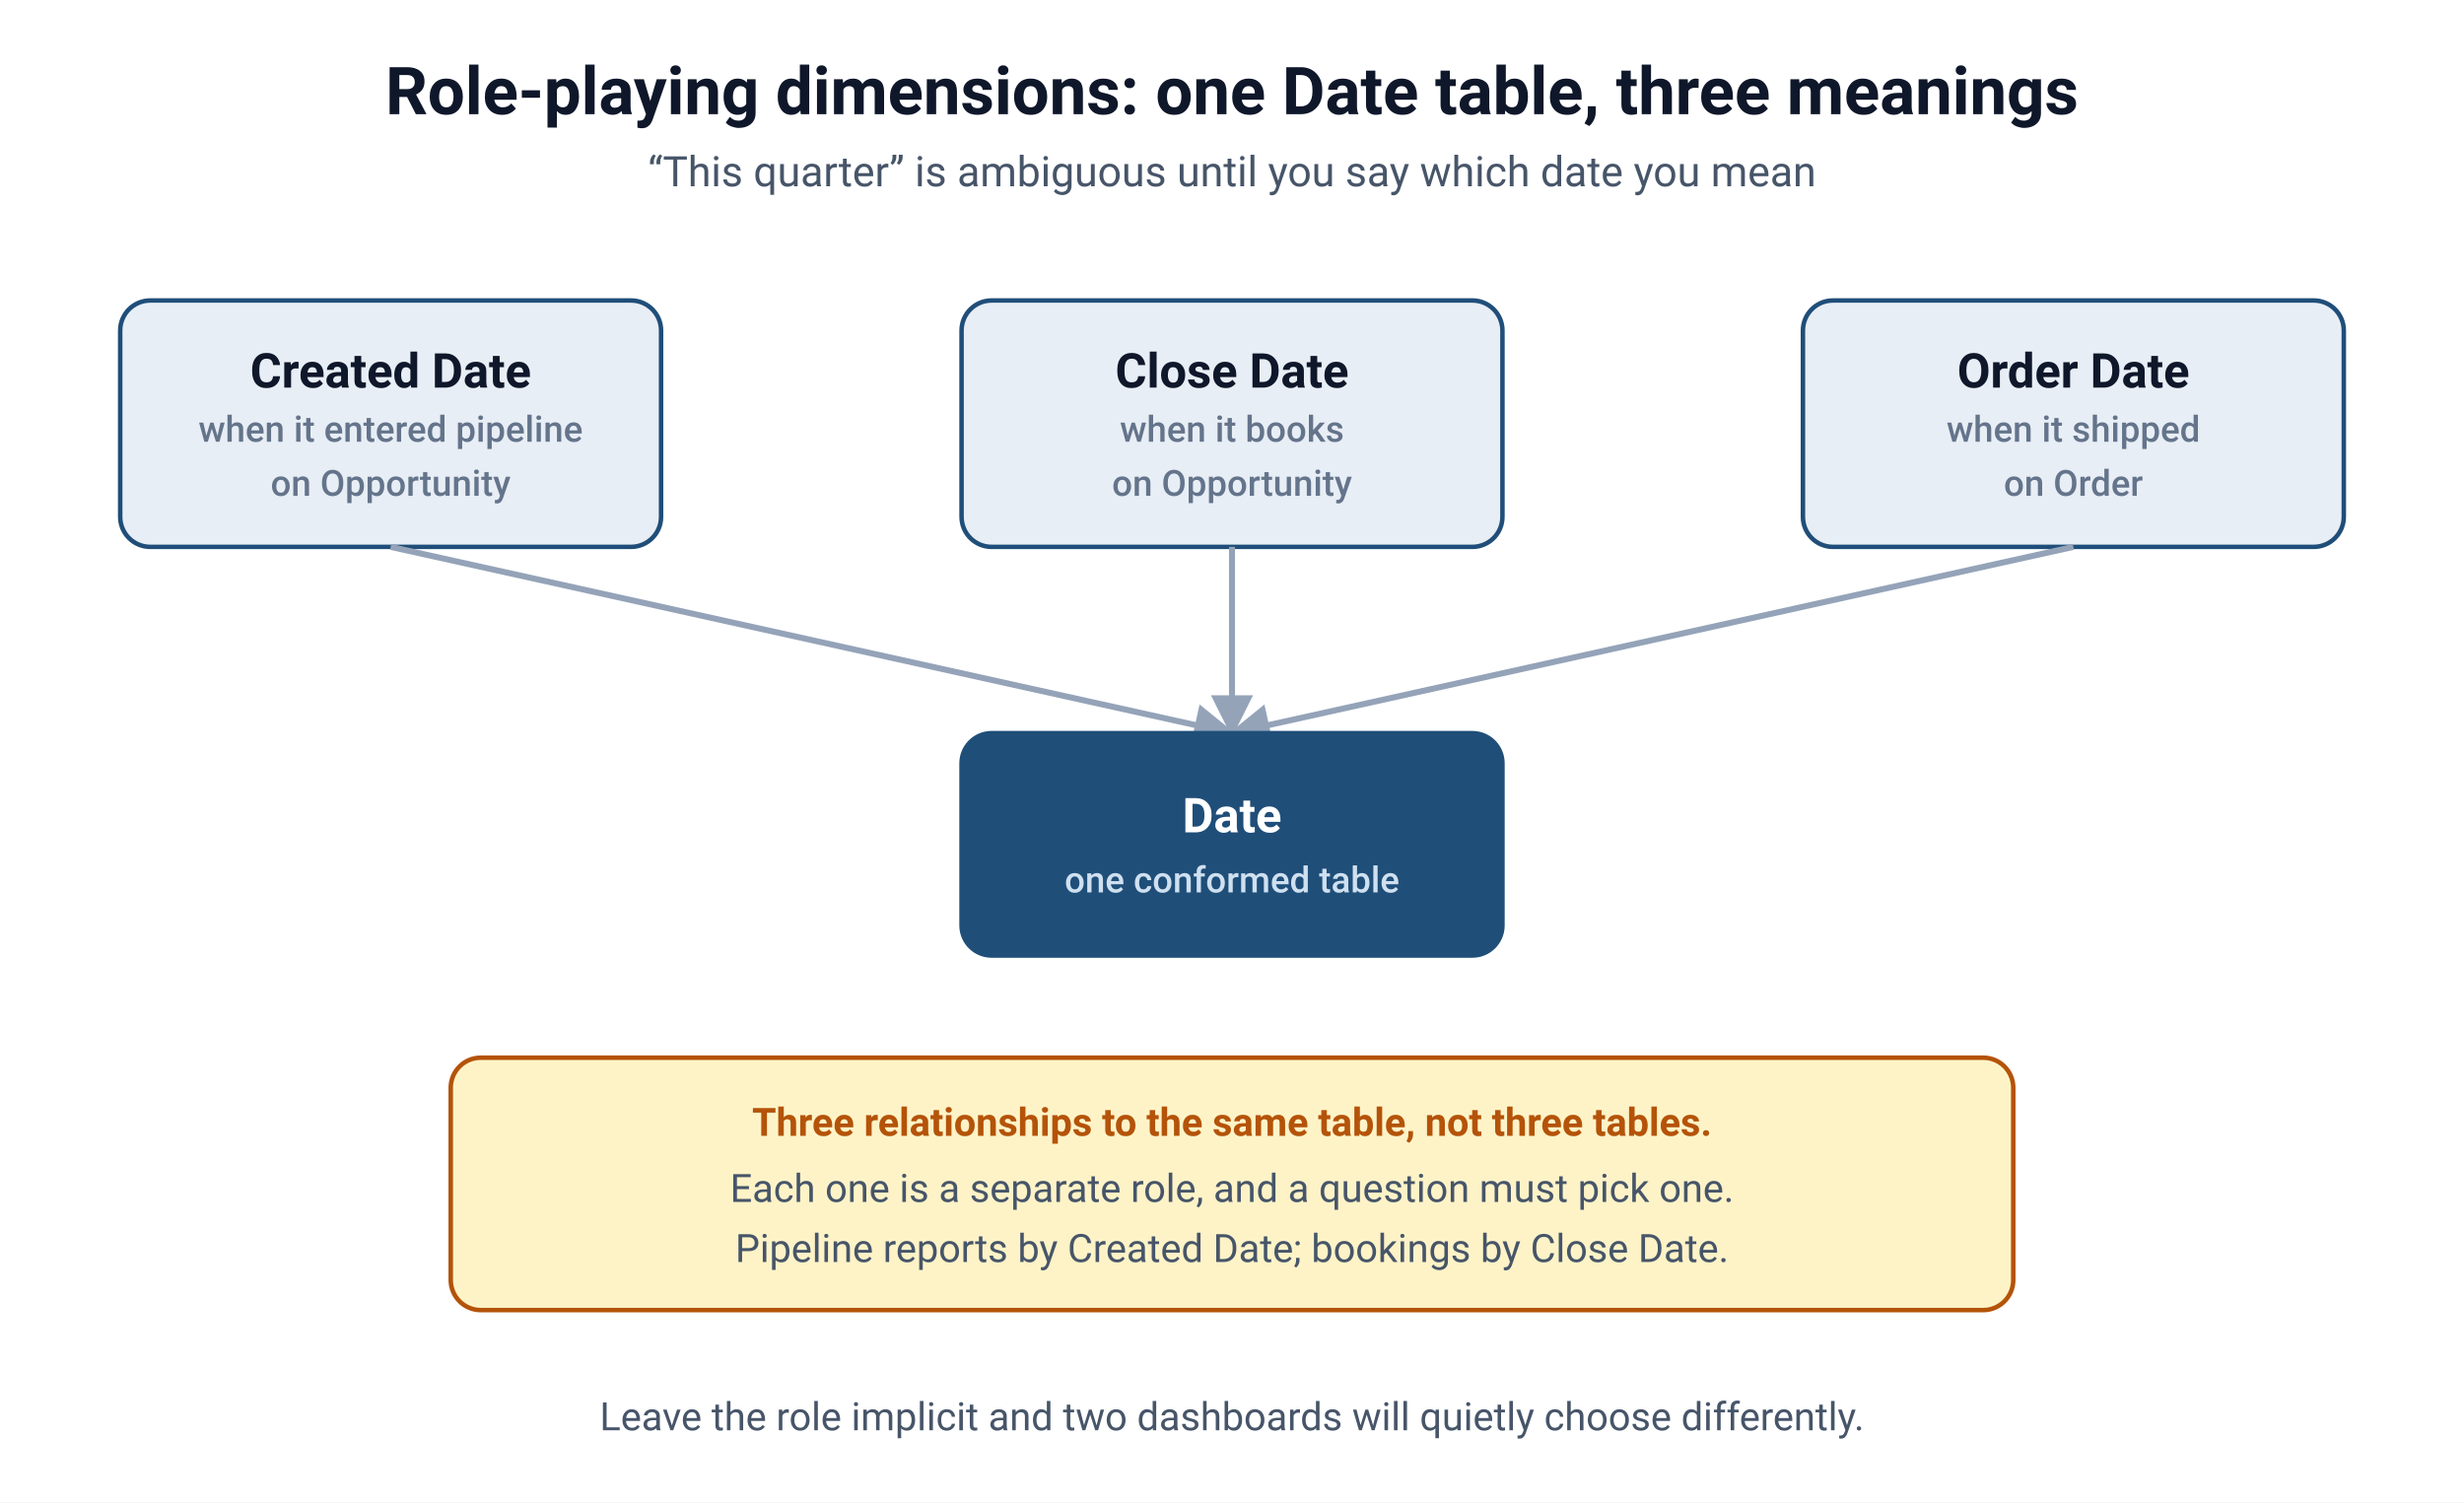
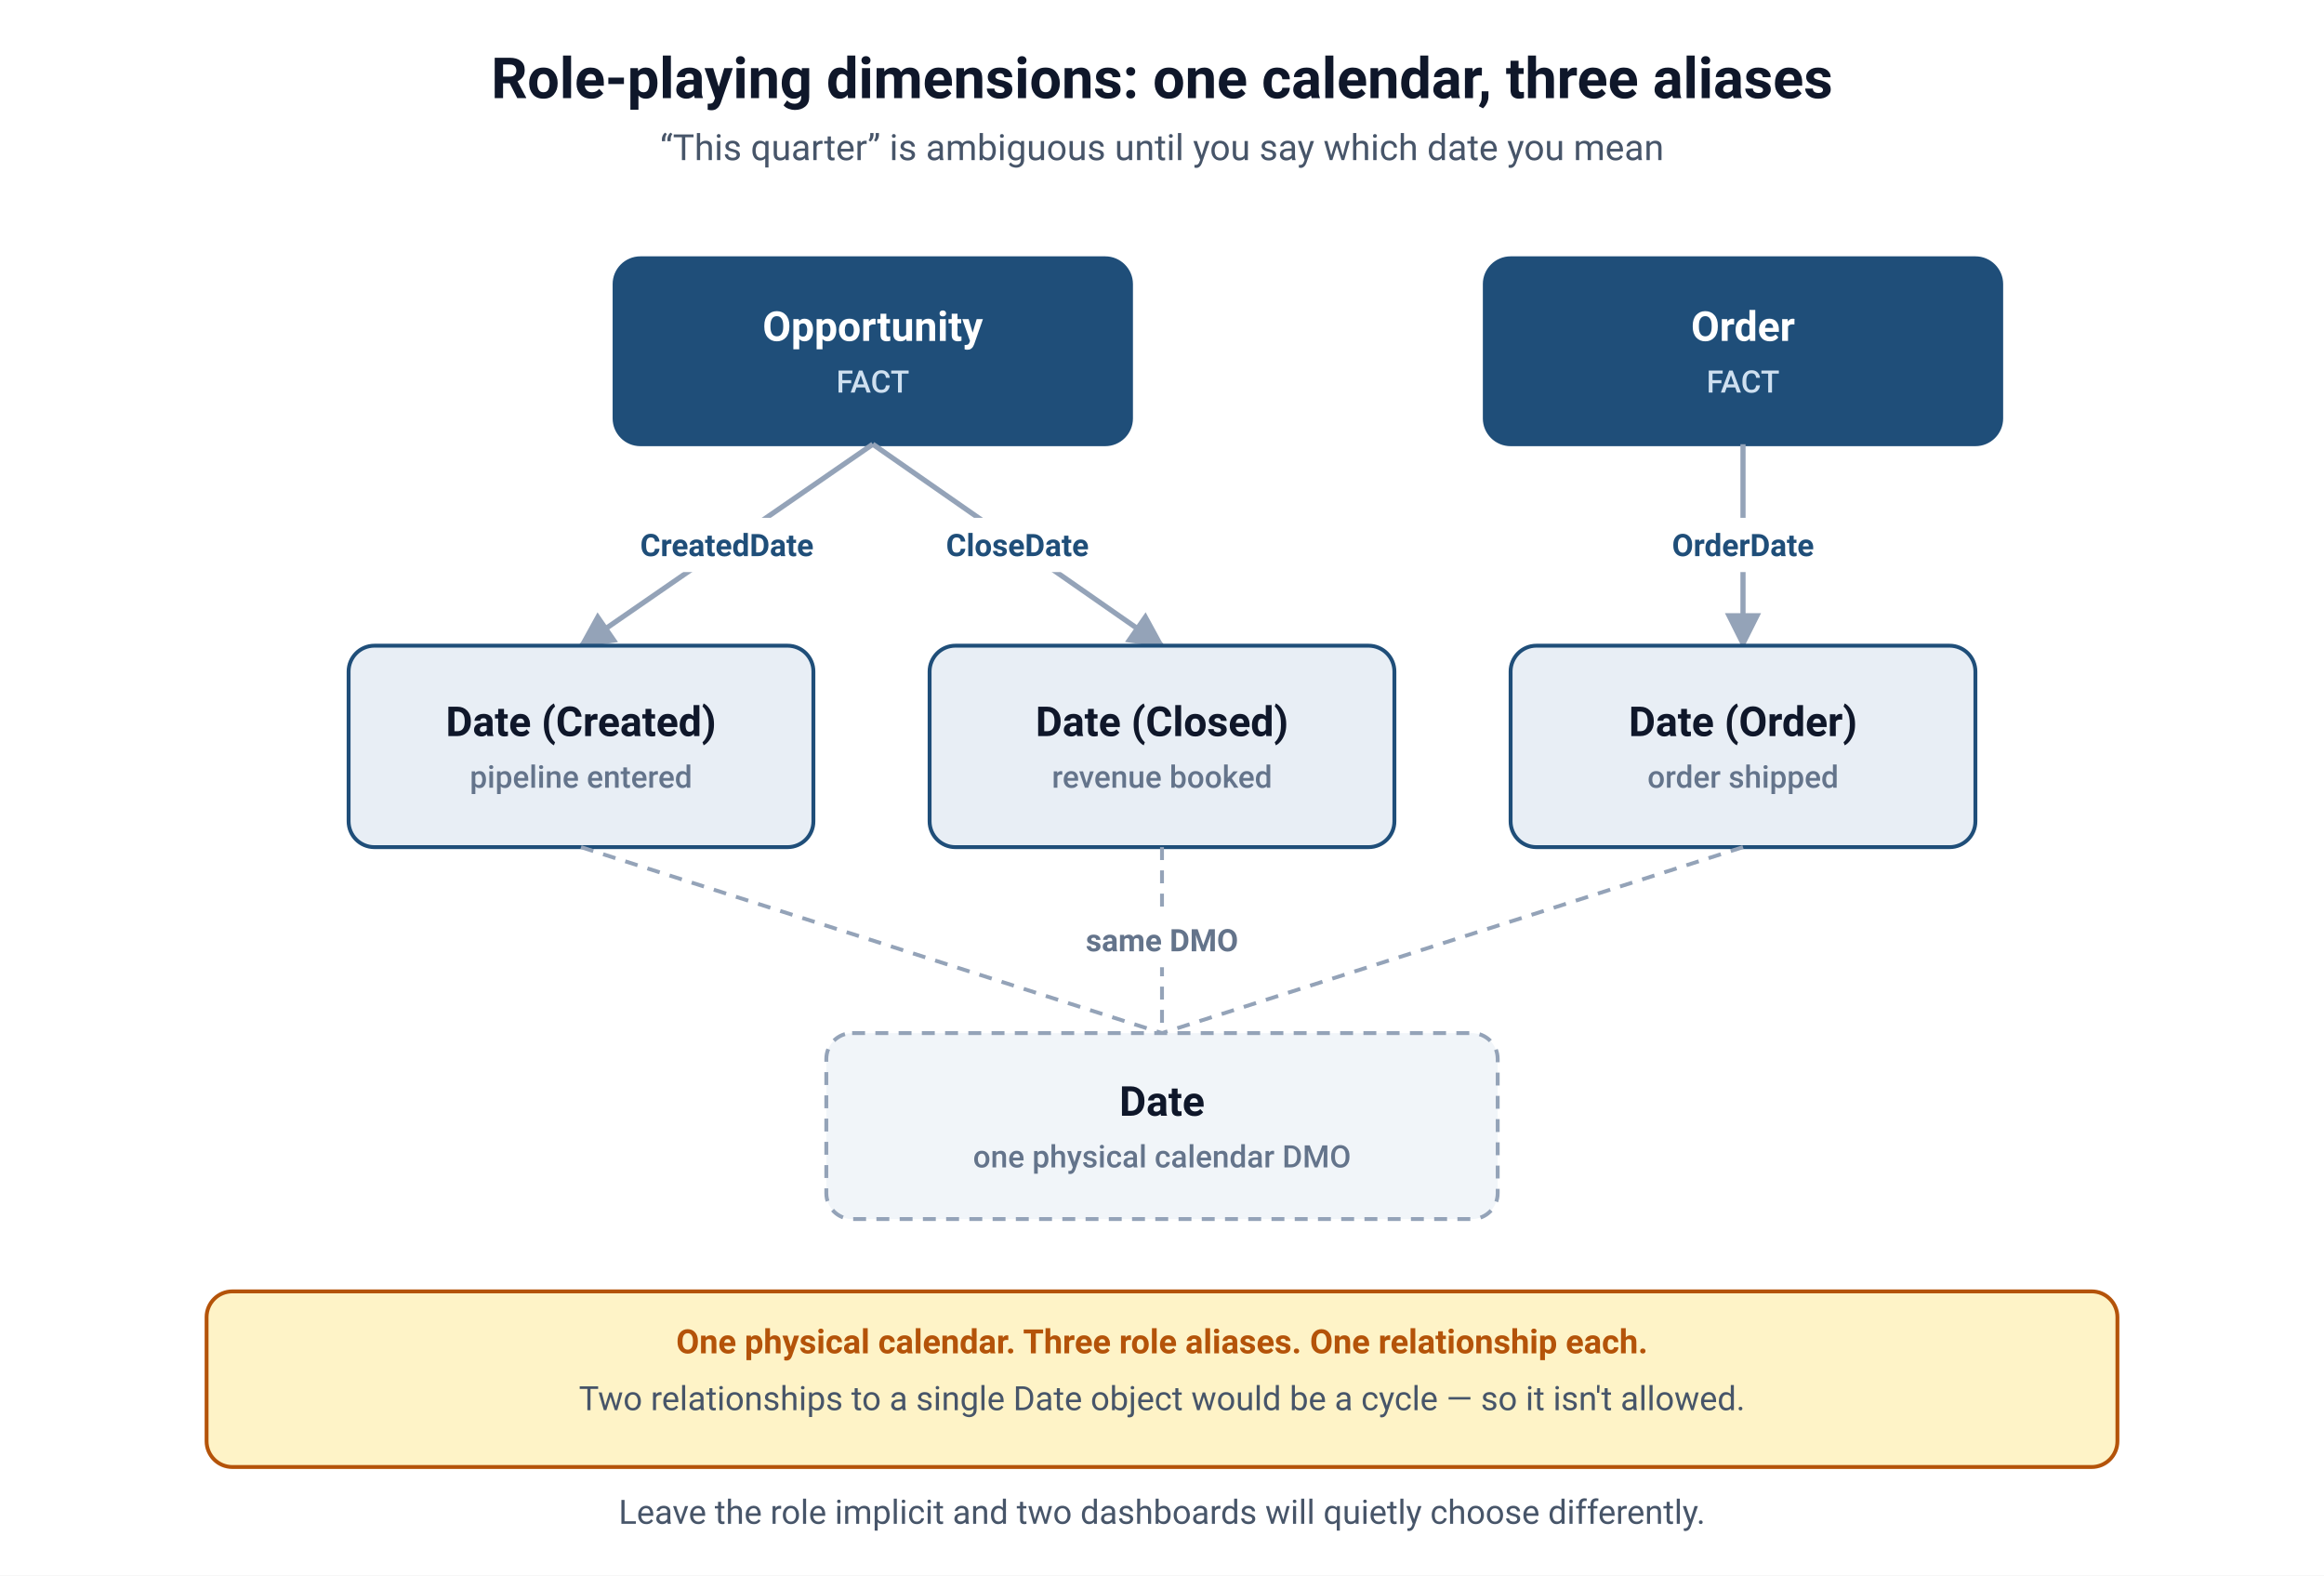
- <svg xmlns="http://www.w3.org/2000/svg" viewBox="0 0 820 500" role="img" aria-labelledby="t d" font-family="-apple-system, BlinkMacSystemFont, 'Segoe UI', Roboto, Helvetica, Arial, sans-serif">
+ <svg xmlns="http://www.w3.org/2000/svg" viewBox="0 0 900 610" role="img" aria-labelledby="t d" font-family="-apple-system, BlinkMacSystemFont, 'Segoe UI', Roboto, Helvetica, Arial, sans-serif">
  <defs>
    <marker id="arrow" viewBox="0 0 10 10" refX="9" refY="5" markerWidth="7" markerHeight="7" orient="auto-start-reverse">
      <path d="M 0 0 L 10 5 L 0 10 z" fill="#94a3b8" />
    </marker>
  </defs>
-   <rect width="820" height="500" fill="#ffffff" />
-   <text x="410.0" y="38" text-anchor="middle" font-size="22" font-weight="700" fill="#0f172a">Role-playing dimensions: one Date table, three meanings</text>
-   <text x="410.0" y="62" text-anchor="middle" font-size="14" font-weight="400" fill="#475569">“This quarter” is ambiguous until you say which date you mean</text>
-   <rect x="40" y="100" width="180" height="82" rx="10" fill="#e8eef5" stroke="#1f4e79" stroke-width="1.5" />
-   <text x="130.0" y="129.0" text-anchor="middle" font-size="16" font-weight="700" fill="#0f172a">Created Date</text>
-   <text x="130.0" y="147.0" text-anchor="middle" font-size="12" font-weight="500" fill="#64748b">when it entered pipeline</text>
-   <text x="130.0" y="165.0" text-anchor="middle" font-size="12" font-weight="500" fill="#64748b">on Opportunity</text>
-   <line x1="130" y1="182" x2="410" y2="244" stroke="#94a3b8" stroke-width="2" marker-end="url(#arrow)" />
-   <rect x="320" y="100" width="180" height="82" rx="10" fill="#e8eef5" stroke="#1f4e79" stroke-width="1.5" />
-   <text x="410.0" y="129.0" text-anchor="middle" font-size="16" font-weight="700" fill="#0f172a">Close Date</text>
-   <text x="410.0" y="147.0" text-anchor="middle" font-size="12" font-weight="500" fill="#64748b">when it books</text>
-   <text x="410.0" y="165.0" text-anchor="middle" font-size="12" font-weight="500" fill="#64748b">on Opportunity</text>
-   <line x1="410" y1="182" x2="410" y2="244" stroke="#94a3b8" stroke-width="2" marker-end="url(#arrow)" />
-   <rect x="600" y="100" width="180" height="82" rx="10" fill="#e8eef5" stroke="#1f4e79" stroke-width="1.5" />
-   <text x="690.0" y="129.0" text-anchor="middle" font-size="16" font-weight="700" fill="#0f172a">Order Date</text>
-   <text x="690.0" y="147.0" text-anchor="middle" font-size="12" font-weight="500" fill="#64748b">when it shipped</text>
-   <text x="690.0" y="165.0" text-anchor="middle" font-size="12" font-weight="500" fill="#64748b">on Order</text>
-   <line x1="690" y1="182" x2="410" y2="244" stroke="#94a3b8" stroke-width="2" marker-end="url(#arrow)" />
-   <rect x="320" y="244" width="180" height="74" rx="10" fill="#1f4e79" stroke="#1f4e79" stroke-width="1.5" />
-   <text x="410.0" y="277.0" text-anchor="middle" font-size="16" font-weight="700" fill="#ffffff">Date</text>
-   <text x="410.0" y="297.0" text-anchor="middle" font-size="12" font-weight="500" fill="#cfe0f0">one conformed table</text>
-   <rect x="150" y="352" width="520" height="84" rx="10" fill="#fef3c7" stroke="#b45309" stroke-width="1.5" />
-   <text x="410" y="378" text-anchor="middle" font-size="13" font-weight="600" fill="#b45309">Three relationships to the same table, not three tables.</text>
-   <text x="410" y="400" text-anchor="middle" font-size="13" font-weight="400" fill="#475569">Each one is a separate role, and a question must pick one.</text>
-   <text x="410" y="420" text-anchor="middle" font-size="13" font-weight="400" fill="#475569">Pipeline reports by Created Date; bookings by Close Date.</text>
-   <text x="410.0" y="476" text-anchor="middle" font-size="13" font-weight="400" fill="#475569">Leave the role implicit and two dashboards will quietly choose differently.</text>
+   <rect width="900" height="610" fill="#ffffff" />
+   <text x="450.0" y="38" text-anchor="middle" font-size="22" font-weight="700" fill="#0f172a">Role-playing dimensions: one calendar, three aliases</text>
+   <text x="450.0" y="62" text-anchor="middle" font-size="14" font-weight="400" fill="#475569">“This quarter” is ambiguous until you say which date you mean</text>
+   <rect x="238" y="100" width="200" height="72" rx="10" fill="#1f4e79" stroke="#1f4e79" stroke-width="1.5" />
+   <text x="338.0" y="132.0" text-anchor="middle" font-size="16" font-weight="700" fill="#ffffff">Opportunity</text>
+   <text x="338.0" y="152.0" text-anchor="middle" font-size="12" font-weight="500" fill="#cfe0f0">FACT</text>
+   <rect x="575" y="100" width="200" height="72" rx="10" fill="#1f4e79" stroke="#1f4e79" stroke-width="1.5" />
+   <text x="675.0" y="132.0" text-anchor="middle" font-size="16" font-weight="700" fill="#ffffff">Order</text>
+   <text x="675.0" y="152.0" text-anchor="middle" font-size="12" font-weight="500" fill="#cfe0f0">FACT</text>
+   <line x1="338" y1="172" x2="225" y2="250" stroke="#94a3b8" stroke-width="2" marker-end="url(#arrow)" />
+   <rect x="135" y="250" width="180" height="78" rx="10" fill="#e8eef5" stroke="#1f4e79" stroke-width="1.5" />
+   <text x="225.0" y="285.0" text-anchor="middle" font-size="16" font-weight="700" fill="#0f172a">Date (Created)</text>
+   <text x="225.0" y="305.0" text-anchor="middle" font-size="12" font-weight="500" fill="#64748b">pipeline entered</text>
+   <line x1="225" y1="328" x2="450" y2="400" stroke="#94a3b8" stroke-width="1.5" stroke-dasharray="5,4" />
+   <rect x="235.565" y="200.5" width="91.869" height="21" rx="4" fill="#ffffff" />
+   <text x="281.5" y="215.32" text-anchor="middle" font-size="12" font-weight="600" fill="#1f4e79">CreatedDate</text>
+   <line x1="338" y1="172" x2="450" y2="250" stroke="#94a3b8" stroke-width="2" marker-end="url(#arrow)" />
+   <rect x="360" y="250" width="180" height="78" rx="10" fill="#e8eef5" stroke="#1f4e79" stroke-width="1.5" />
+   <text x="450.0" y="285.0" text-anchor="middle" font-size="16" font-weight="700" fill="#0f172a">Date (Closed)</text>
+   <text x="450.0" y="305.0" text-anchor="middle" font-size="12" font-weight="500" fill="#64748b">revenue booked</text>
+   <line x1="450" y1="328" x2="450" y2="400" stroke="#94a3b8" stroke-width="1.5" stroke-dasharray="5,4" />
+   <rect x="354.156" y="200.5" width="79.689" height="21" rx="4" fill="#ffffff" />
+   <text x="394.0" y="215.32" text-anchor="middle" font-size="12" font-weight="600" fill="#1f4e79">CloseDate</text>
+   <line x1="675" y1="172" x2="675" y2="250" stroke="#94a3b8" stroke-width="2" marker-end="url(#arrow)" />
+   <rect x="585" y="250" width="180" height="78" rx="10" fill="#e8eef5" stroke="#1f4e79" stroke-width="1.5" />
+   <text x="675.0" y="285.0" text-anchor="middle" font-size="16" font-weight="700" fill="#0f172a">Date (Order)</text>
+   <text x="675.0" y="305.0" text-anchor="middle" font-size="12" font-weight="500" fill="#64748b">order shipped</text>
+   <line x1="675" y1="328" x2="450" y2="400" stroke="#94a3b8" stroke-width="1.5" stroke-dasharray="5,4" />
+   <rect x="636.751" y="200.5" width="76.498" height="21" rx="4" fill="#ffffff" />
+   <text x="675.0" y="215.32" text-anchor="middle" font-size="12" font-weight="600" fill="#1f4e79">OrderDate</text>
+   <rect x="320" y="400" width="260" height="72" rx="10" fill="#f1f5f9" stroke="#94a3b8" stroke-width="1.5" stroke-dasharray="5,4" />
+   <text x="450.0" y="432.0" text-anchor="middle" font-size="16" font-weight="700" fill="#0f172a">Date</text>
+   <text x="450.0" y="452.0" text-anchor="middle" font-size="12" font-weight="500" fill="#64748b">one physical calendar DMO</text>
+   <rect x="407.546" y="353.5" width="84.909" height="21" rx="4" fill="#ffffff" />
+   <text x="450" y="368.32" text-anchor="middle" font-size="12" font-weight="600" fill="#64748b">same DMO</text>
+   <rect x="80" y="500" width="740" height="68" rx="10" fill="#fef3c7" stroke="#b45309" stroke-width="1.5" />
+   <text x="450" y="524" text-anchor="middle" font-size="13" font-weight="600" fill="#b45309">One physical calendar. Three role aliases. One relationship each.</text>
+   <text x="450" y="546" text-anchor="middle" font-size="13" font-weight="400" fill="#475569">Two relationships to a single Date object would be a cycle — so it isn't allowed.</text>
+   <text x="450.0" y="590" text-anchor="middle" font-size="13" font-weight="400" fill="#475569">Leave the role implicit and two dashboards will quietly choose differently.</text>
</svg>
